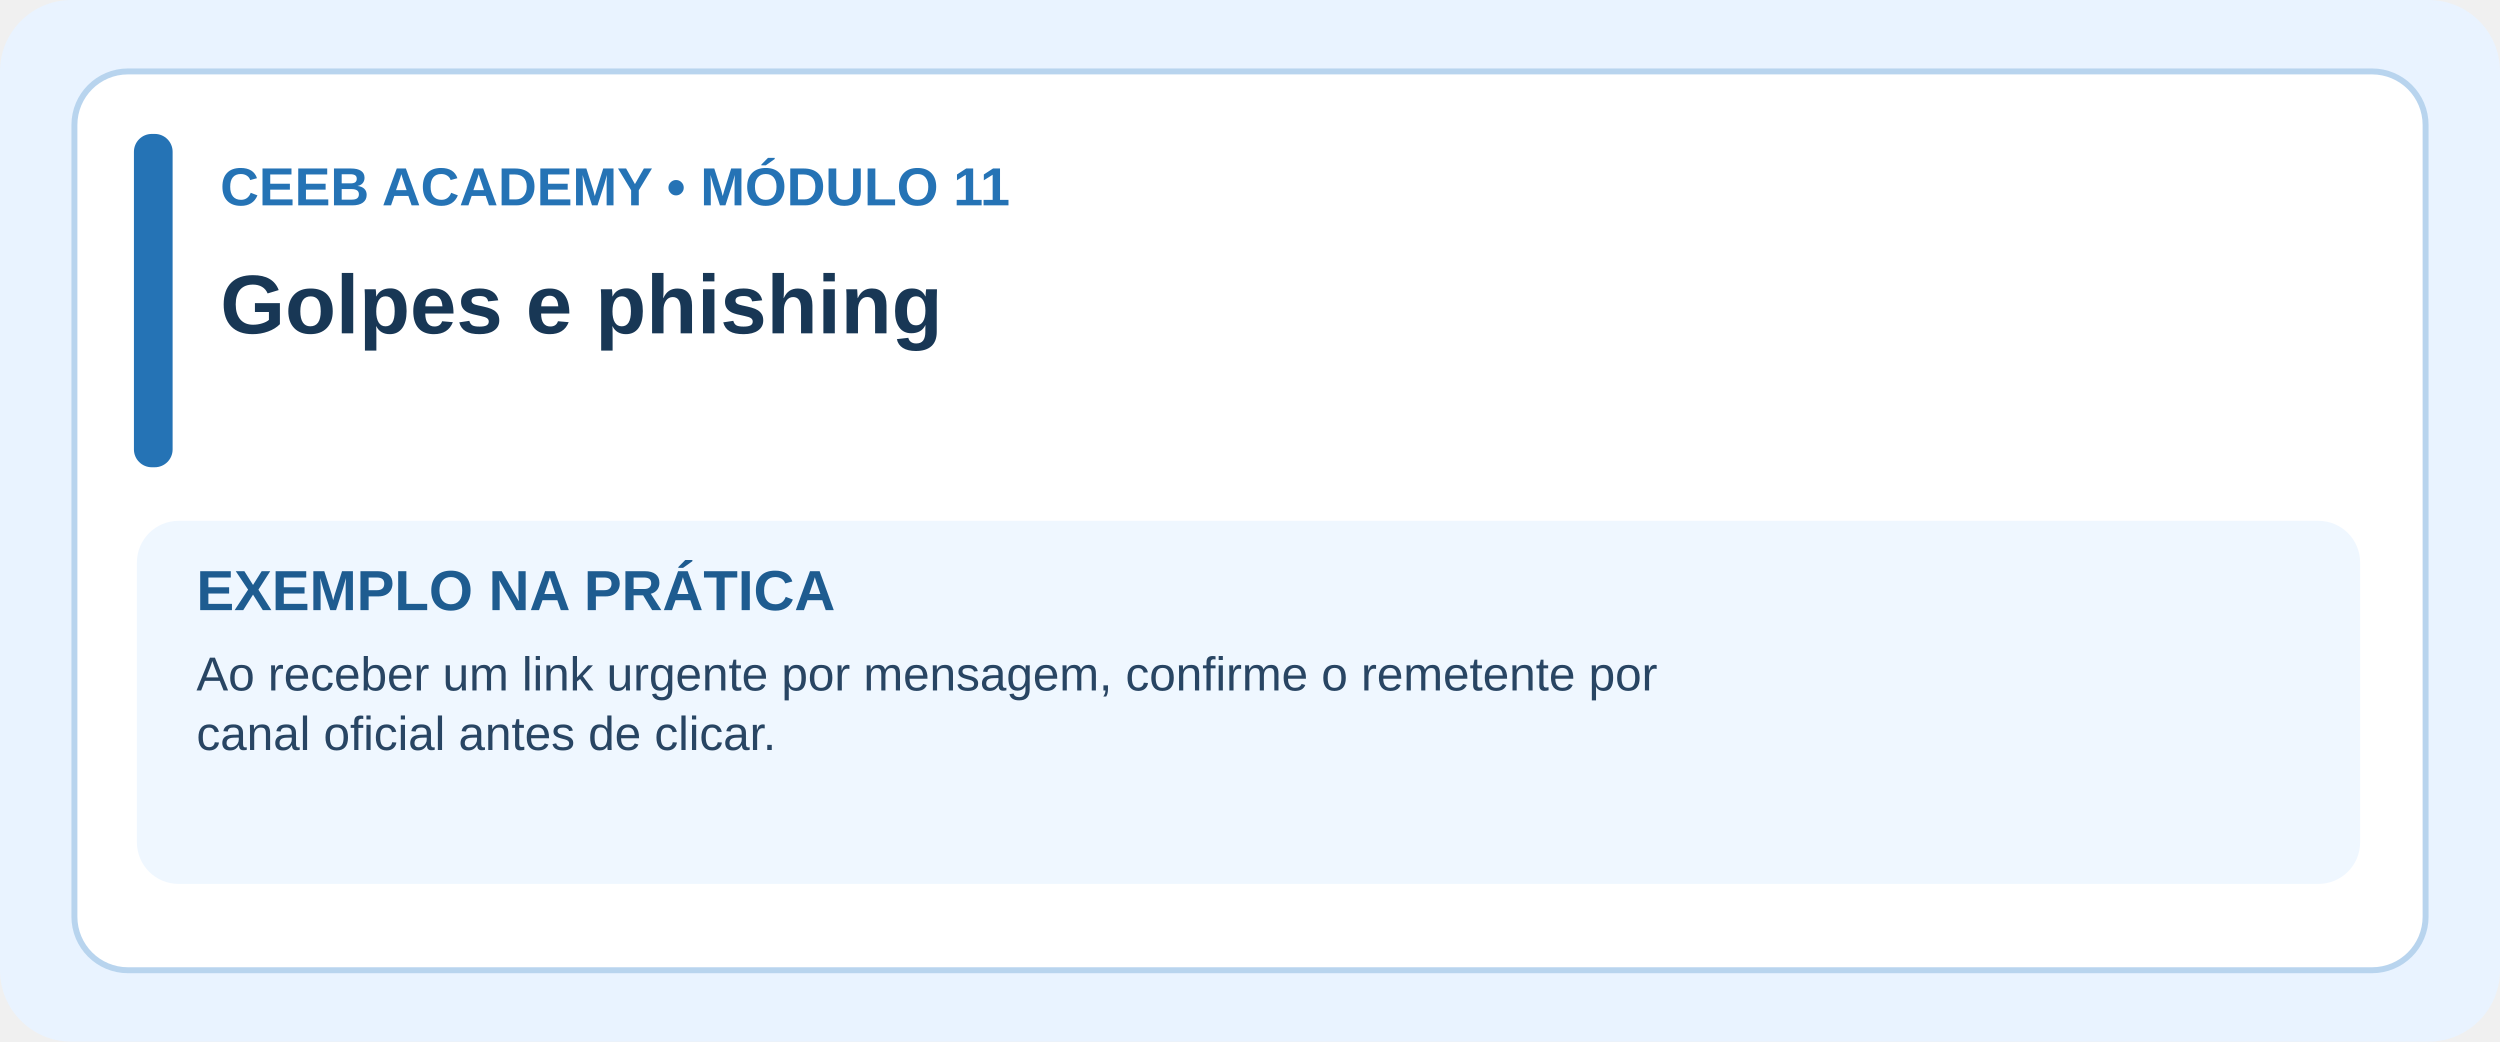
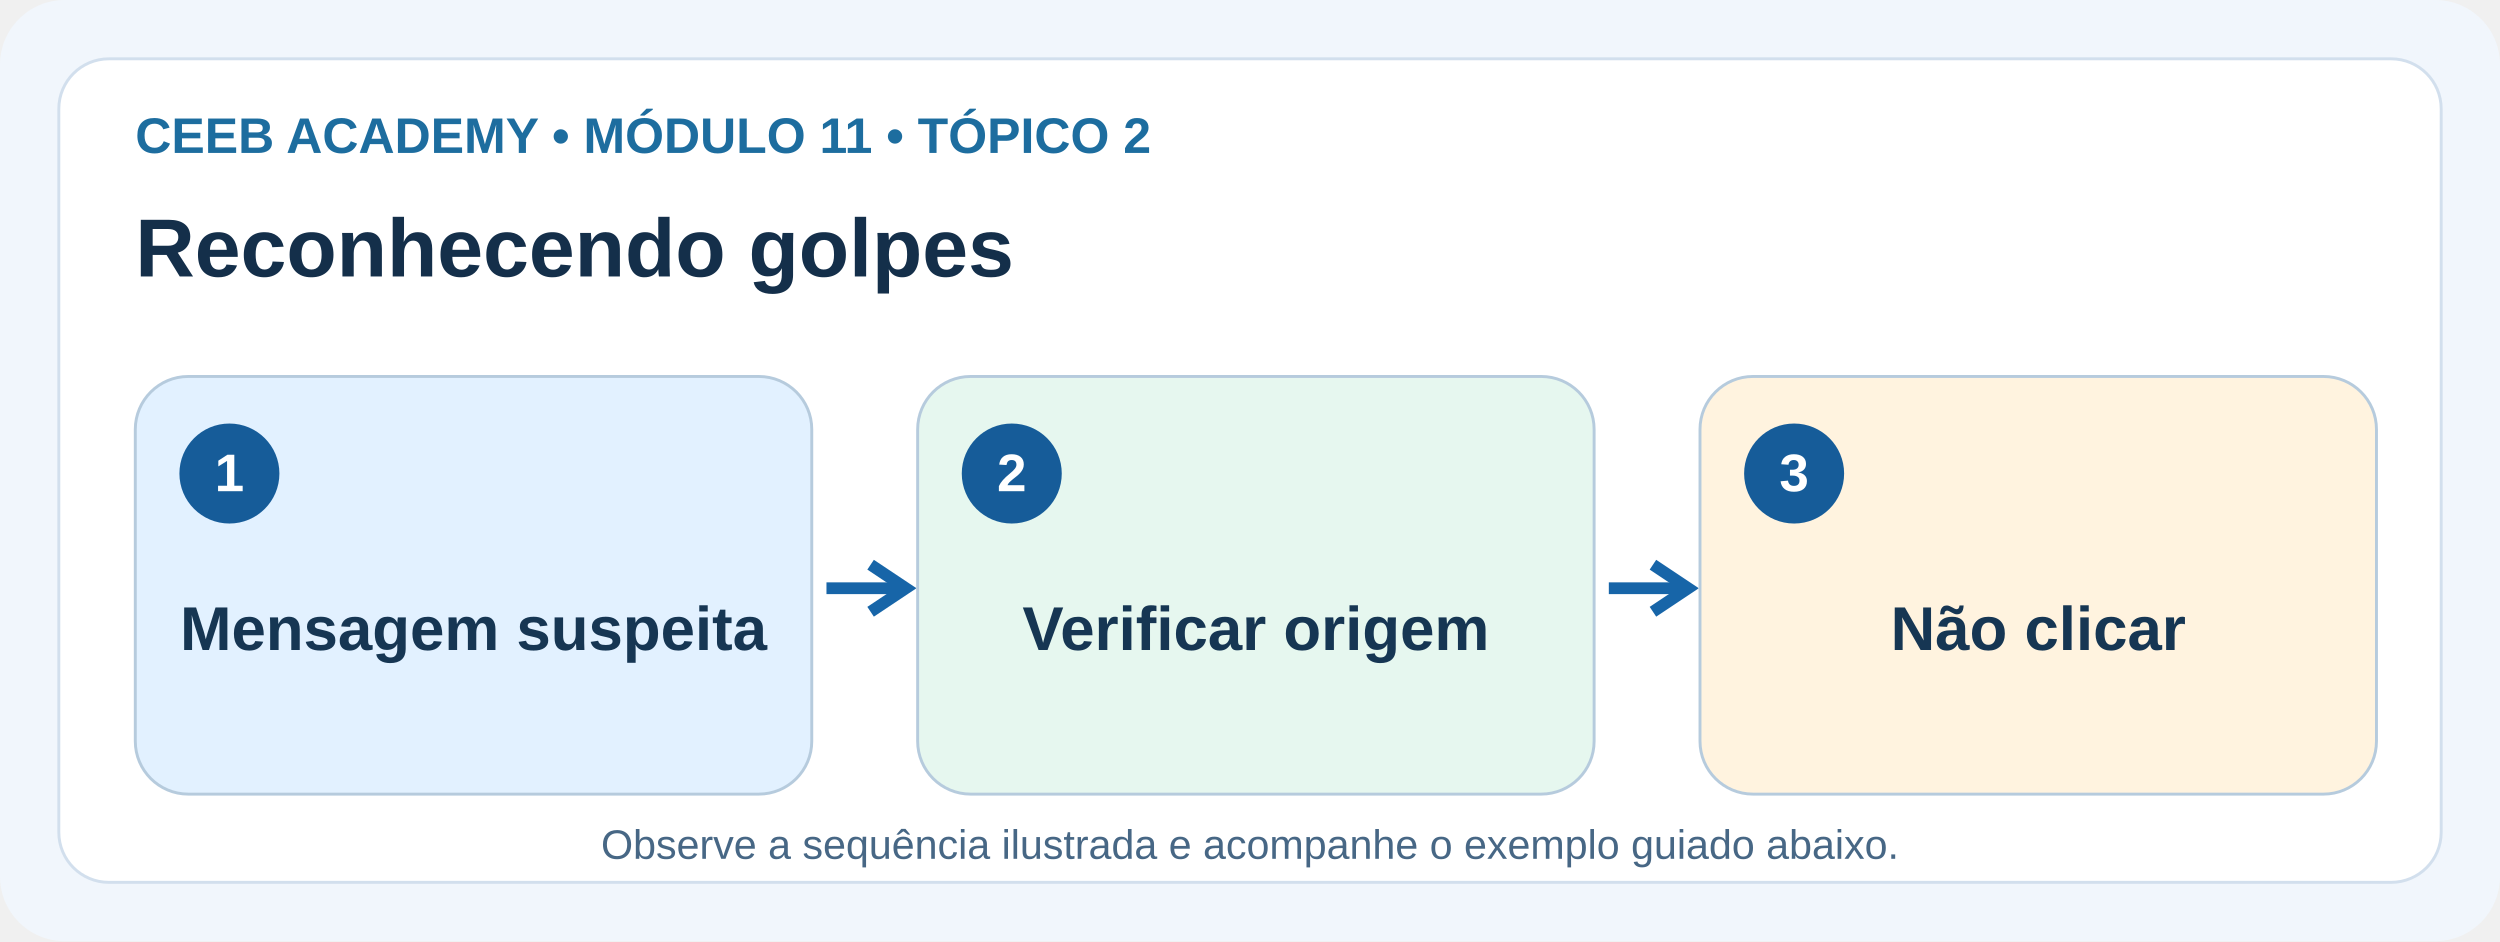
- <svg xmlns="http://www.w3.org/2000/svg" width="840" height="350" viewBox="0 0 840 350" role="img" aria-label="Diagrama explicativo em português">
-   <rect width="840" height="350" rx="24" fill="#e9f3ff" />
-   <rect x="25" y="24" width="790" height="302" rx="18" fill="white" stroke="#b8d4ee" stroke-width="2" />
-   <rect x="45" y="45" width="13" height="112" rx="6" fill="#2573b5" />
-   <text x="74" y="69" font-family="Arial, sans-serif" font-weight="700" font-size="18" fill="#2573b5">CEEB ACADEMY • MÓDULO 11</text>
-   <text x="74" y="112" font-family="Arial, sans-serif" font-size="28" font-weight="700" fill="#183755">Golpes e phishing</text>
-   <rect x="46" y="175" width="747" height="122" rx="14" fill="#eff7ff" />
-   <text x="66" y="205" font-family="Arial, sans-serif" font-size="19" font-weight="700" fill="#1e5c90">EXEMPLO NA PRÁTICA</text>
-   <text x="66" y="232" font-family="Arial, sans-serif" font-size="16" fill="#284563">Ao receber um link urgente por mensagem, confirme o remetente por</text>
-   <text x="66" y="252" font-family="Arial, sans-serif" font-size="16" fill="#284563">canal oficial antes de clicar.</text>
+ <svg xmlns="http://www.w3.org/2000/svg" width="850" height="320" viewBox="0 0 850 320" role="img" aria-label="Esquema ilustrativo em português sobre Reconhecendo golpes">
+   <rect width="850" height="320" rx="22" fill="#f1f6fc" />
+   <rect x="20" y="20" width="810" height="280" rx="17" fill="#fff" stroke="#d2dfed" />
+   <text x="46" y="52" fill="#1d6d9f" font-size="17" font-family="Arial, sans-serif" font-weight="700">CEEB ACADEMY • MÓDULO 11 • TÓPICO 2</text>
+   <text x="46" y="94" fill="#142f4a" font-size="28" font-family="Arial, sans-serif" font-weight="700">Reconhecendo golpes</text>
+   <g font-family="Arial, sans-serif">
+     <rect x="46" y="128" rx="18" width="230" height="142" fill="#e2f1ff" stroke="#b6cbdd" />
+     <circle cx="78" cy="161" r="17" fill="#165c99" />
+     <text x="78" y="167" text-anchor="middle" fill="white" font-size="18" font-weight="bold">1</text>
+     <text x="161" y="221" text-anchor="middle" font-size="21" font-weight="bold" fill="#163653">Mensagem suspeita</text>
+     <path d="M 281 200 L 306 200" stroke="#1765a8" stroke-width="4" />
+     <path d="M296 192 L308 200 L296 208" fill="none" stroke="#1765a8" stroke-width="4" />
+     <rect x="312" y="128" rx="18" width="230" height="142" fill="#e6f7ef" stroke="#b6cbdd" />
+     <circle cx="344" cy="161" r="17" fill="#165c99" />
+     <text x="344" y="167" text-anchor="middle" fill="white" font-size="18" font-weight="bold">2</text>
+     <text x="427" y="221" text-anchor="middle" font-size="21" font-weight="bold" fill="#163653">Verificar origem</text>
+     <path d="M 547 200 L 572 200" stroke="#1765a8" stroke-width="4" />
+     <path d="M562 192 L574 200 L562 208" fill="none" stroke="#1765a8" stroke-width="4" />
+     <rect x="578" y="128" rx="18" width="230" height="142" fill="#fff3df" stroke="#b6cbdd" />
+     <circle cx="610" cy="161" r="17" fill="#165c99" />
+     <text x="610" y="167" text-anchor="middle" fill="white" font-size="18" font-weight="bold">3</text>
+     <text x="693" y="221" text-anchor="middle" font-size="21" font-weight="bold" fill="#163653">Não clicar</text>
+   </g>
+   <text x="425" y="292" text-anchor="middle" font-family="Arial, sans-serif" font-size="14" fill="#476785">Observe a sequência ilustrada e acompanhe o exemplo guiado abaixo.</text>
</svg>
